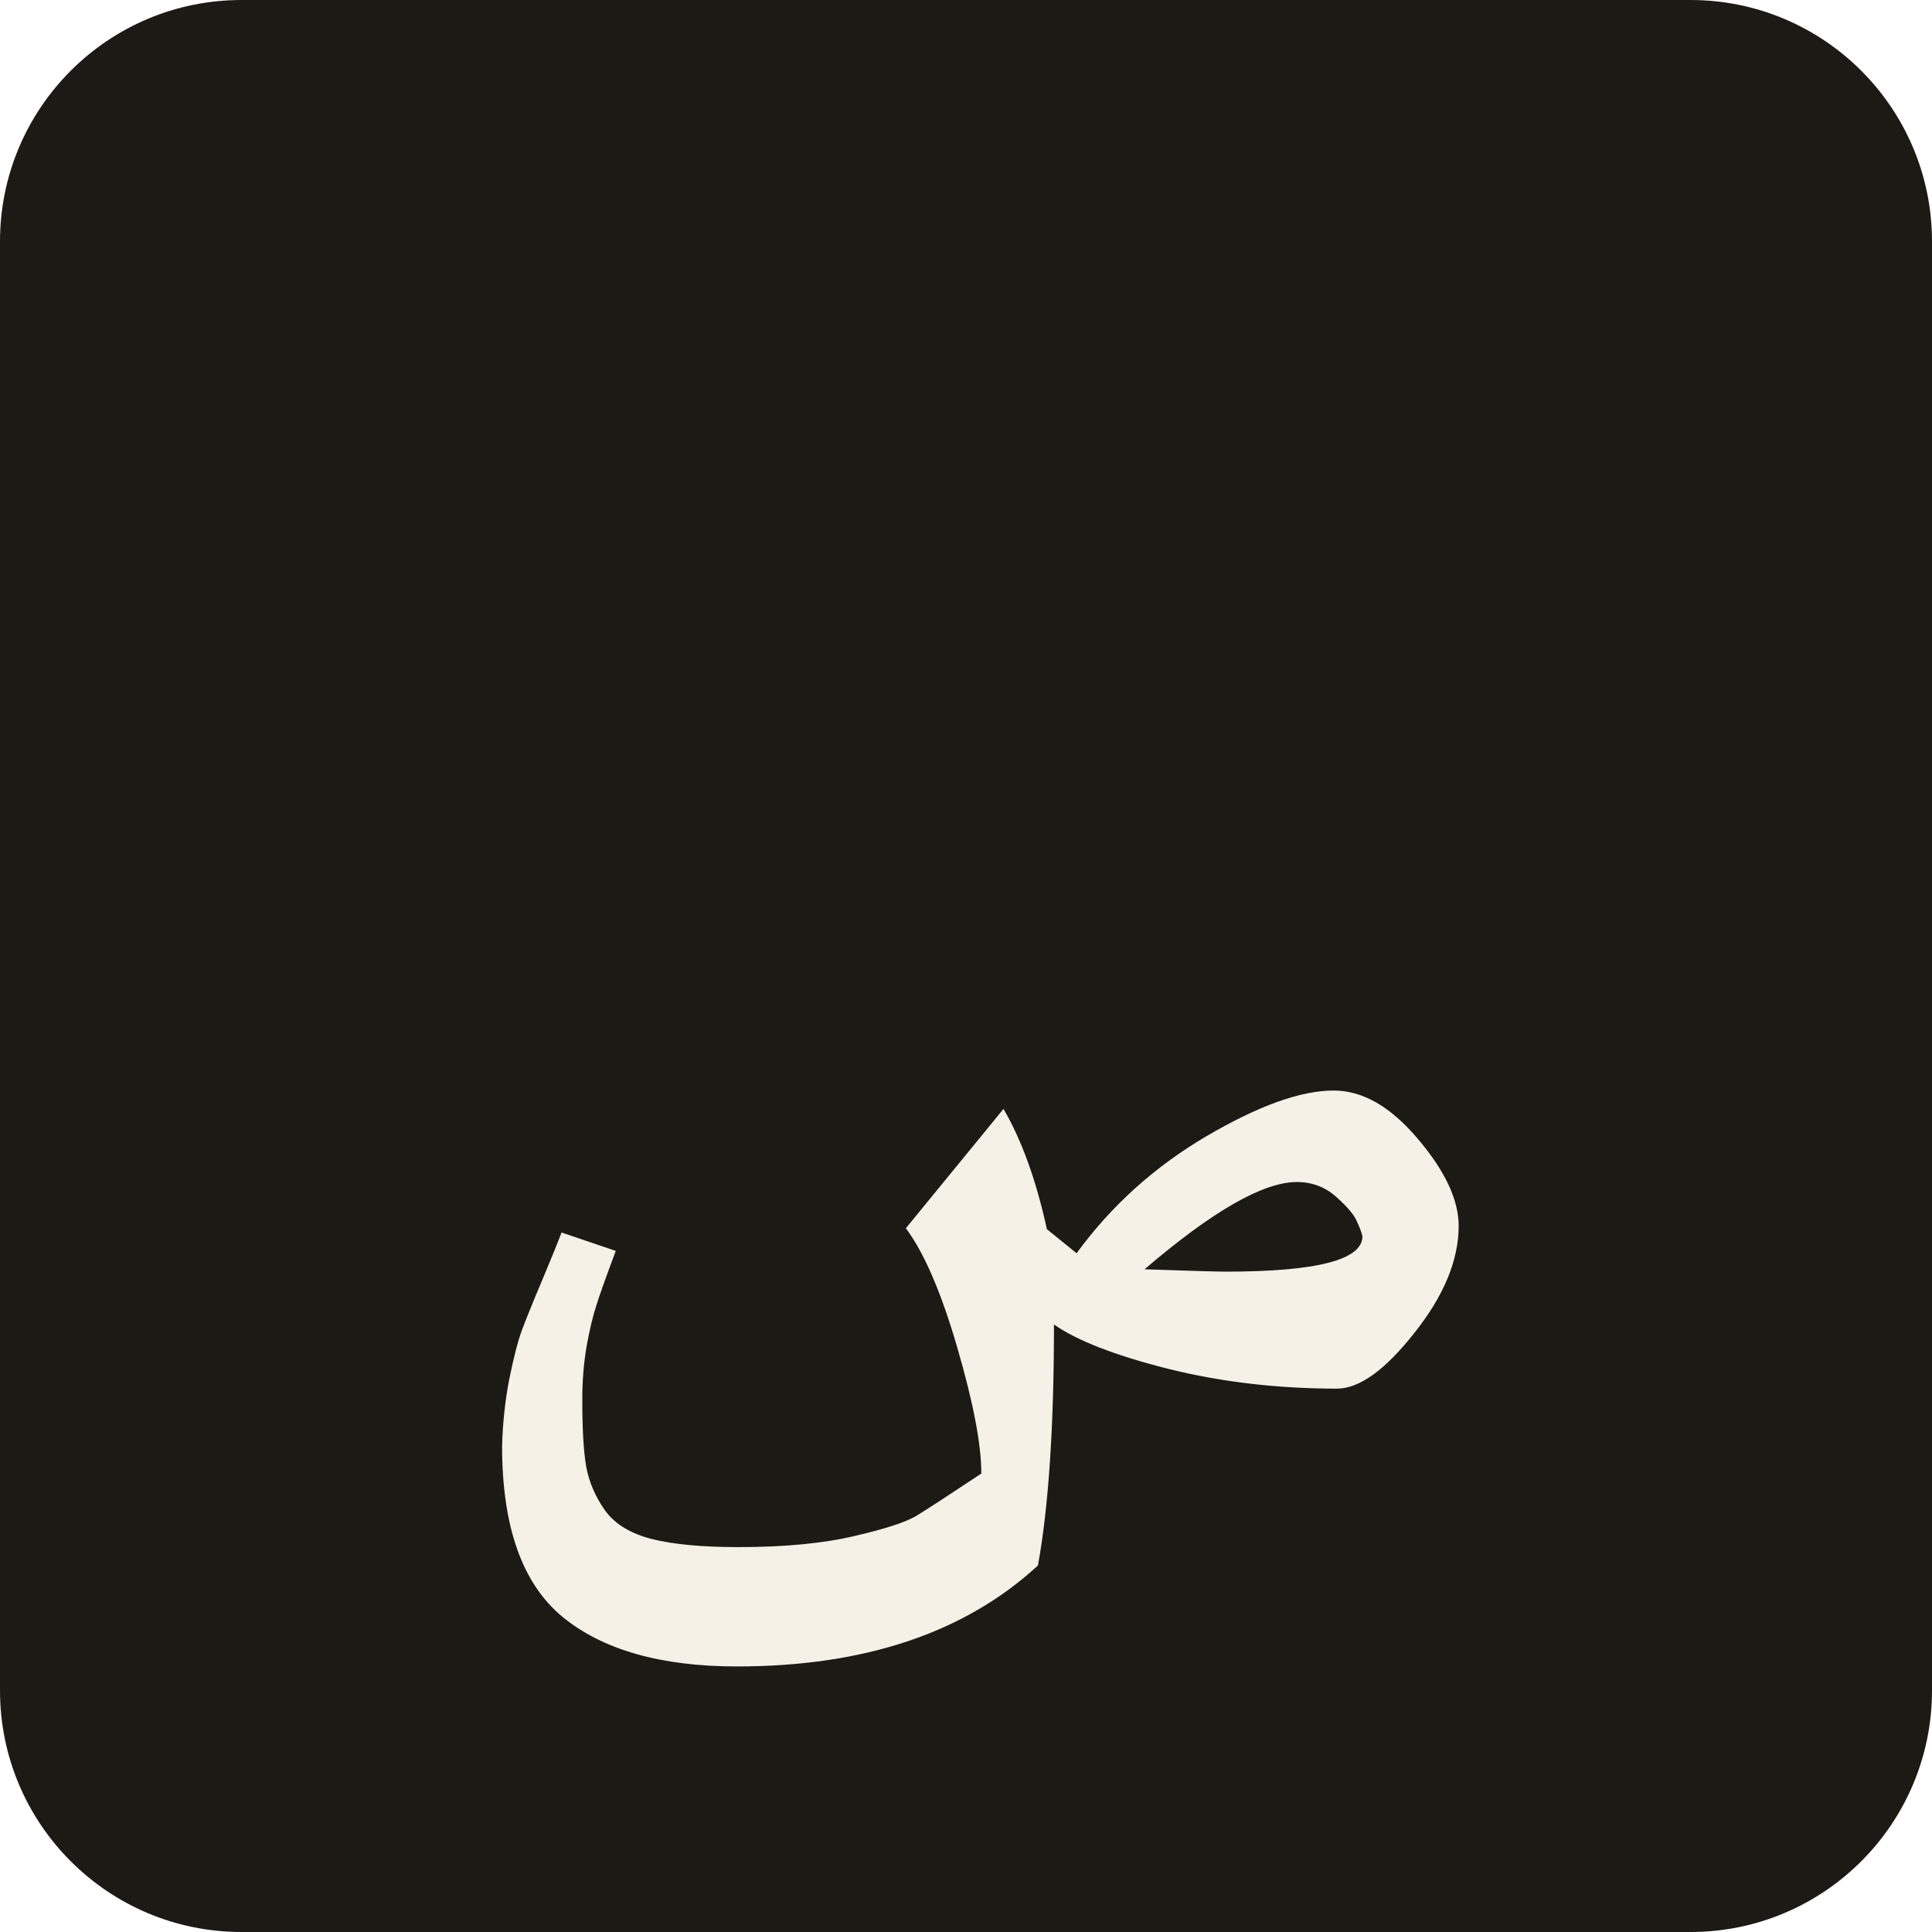
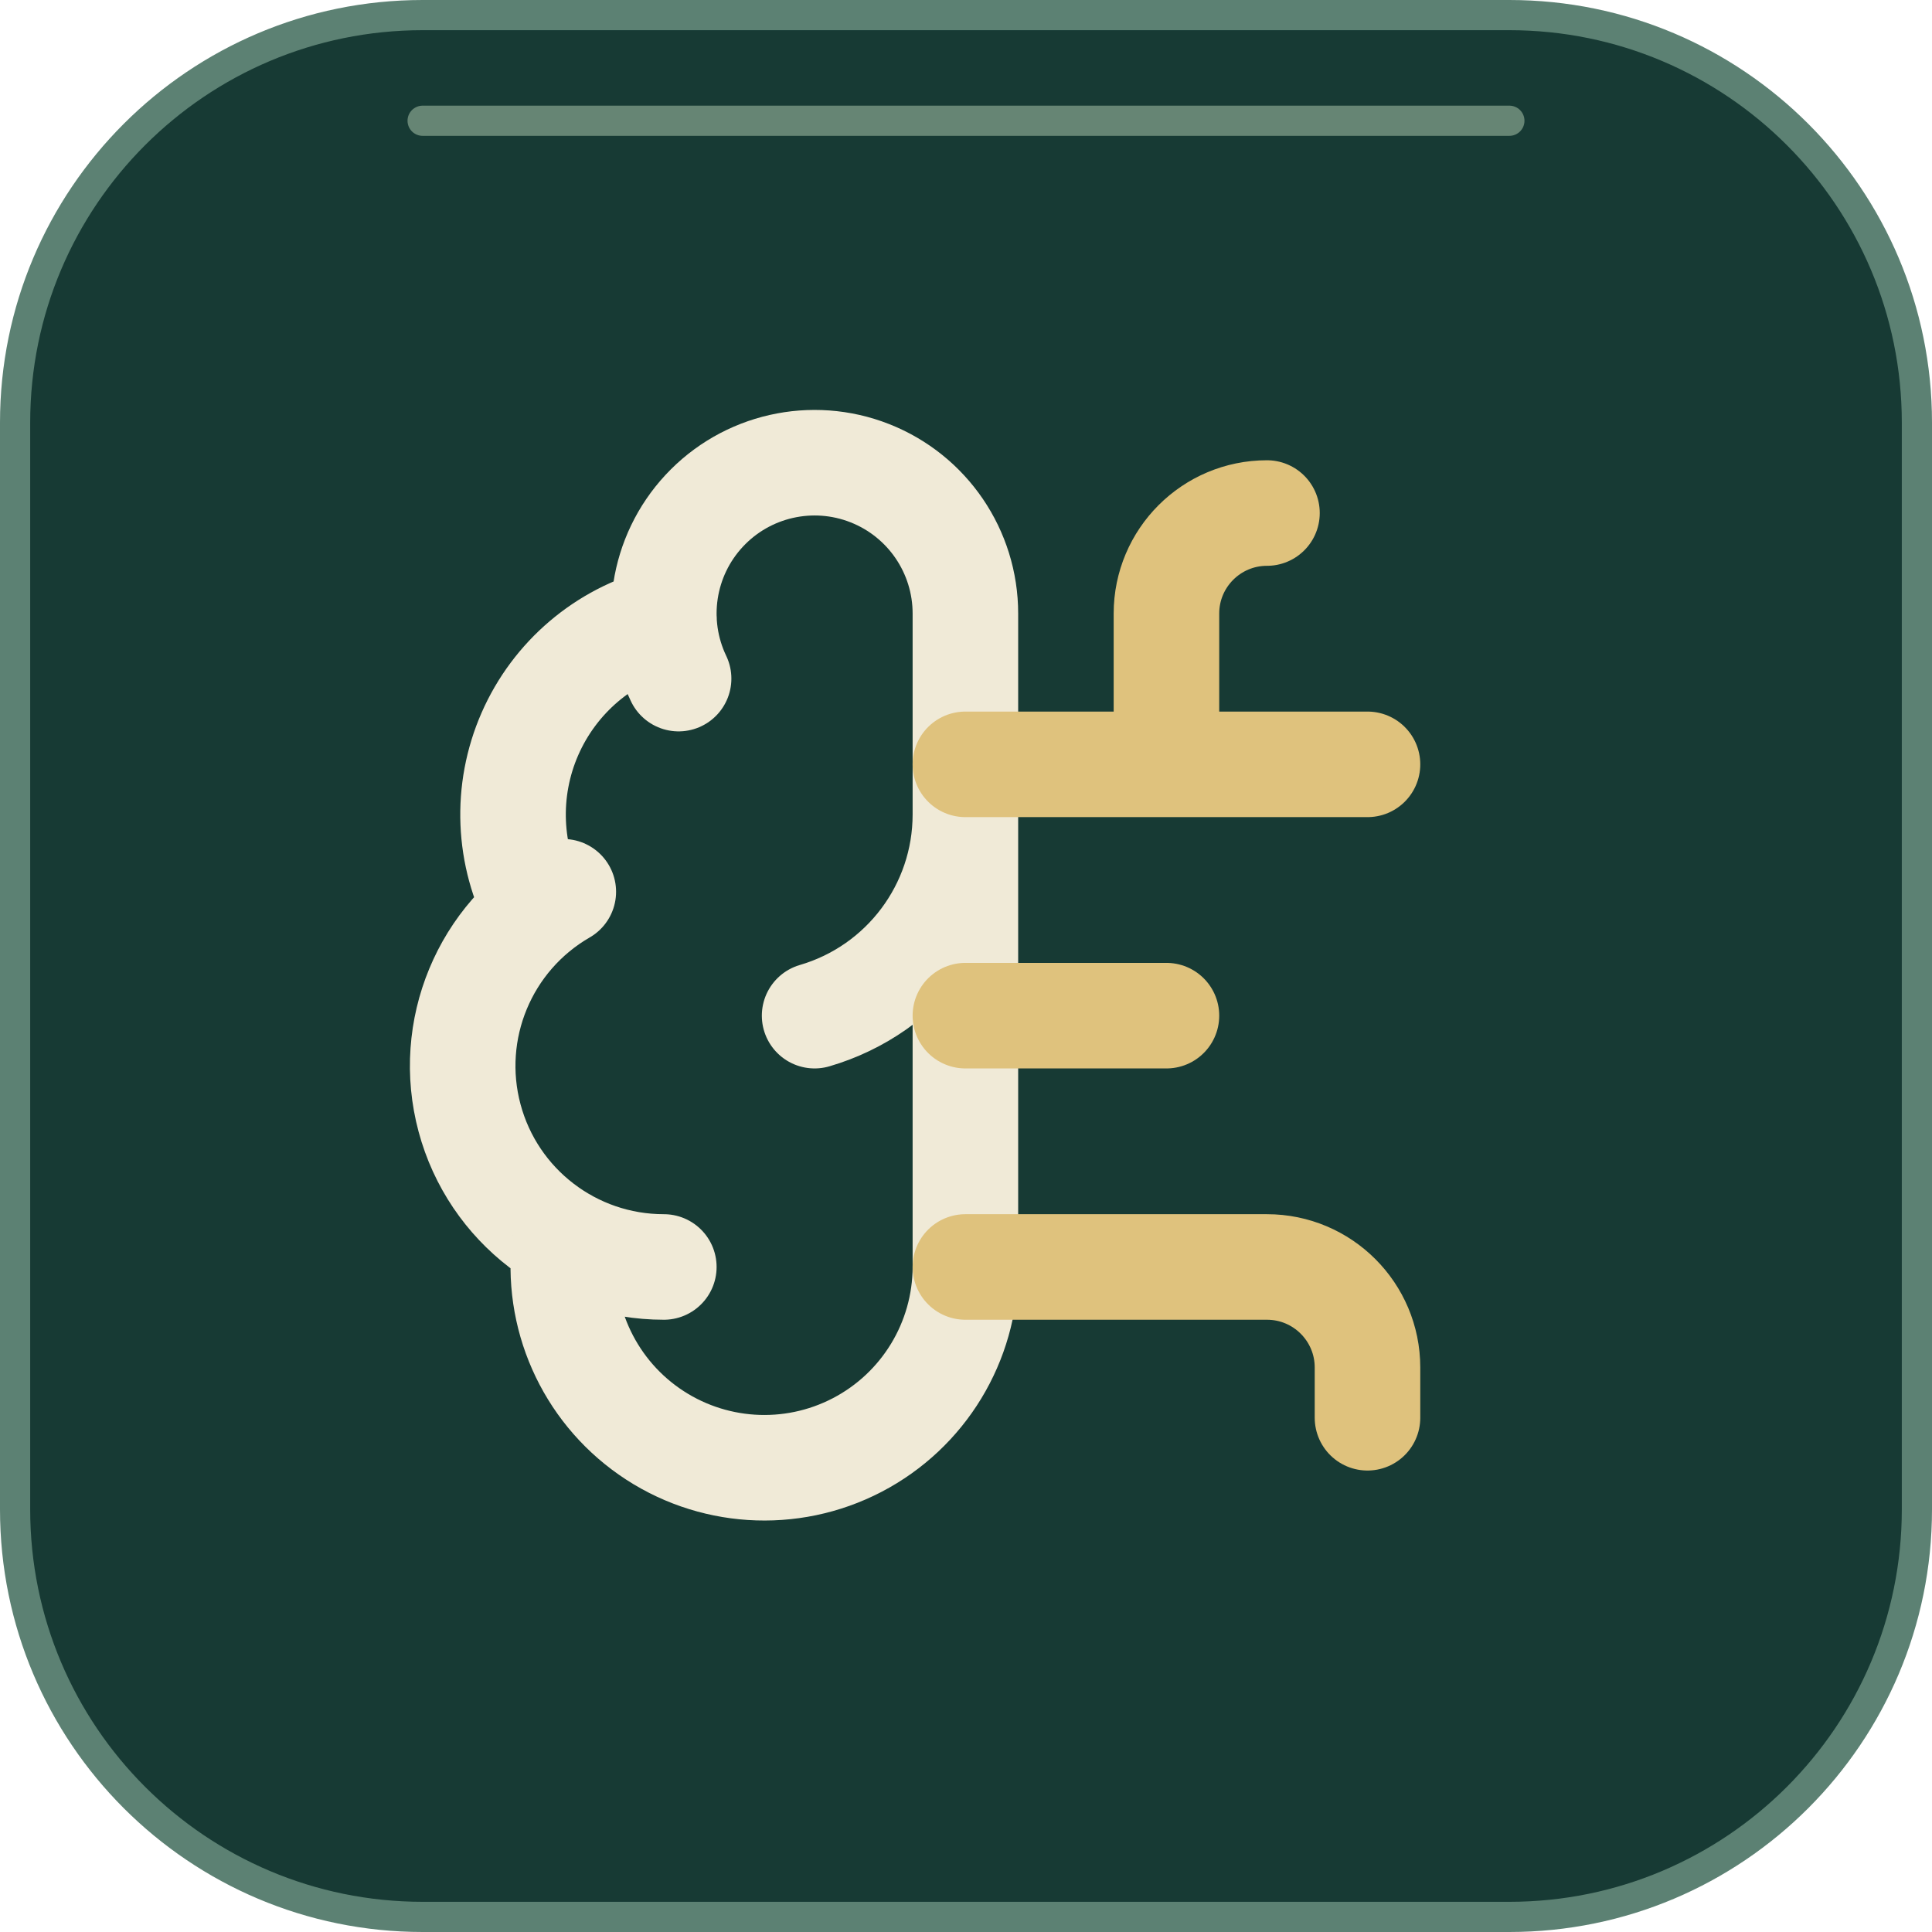
- <svg xmlns="http://www.w3.org/2000/svg" viewBox="0 0 64 64">
-   <rect width="64" height="64" rx="8" fill="#1c1a15" />
-   <text x="32" y="46" font-size="38" text-anchor="middle" fill="#f6f1e7" font-family="serif" font-weight="900">ص</text>
+ <svg xmlns="http://www.w3.org/2000/svg" viewBox="0 0 128 128" role="img" aria-labelledby="title">
+   <rect x="1" y="1" width="126" height="126" rx="27" fill="#173a34" stroke="#5c8173" stroke-width="2" />
+   <path d="M28 8h72" stroke="#a8c3a9" stroke-opacity=".55" stroke-width="2" stroke-linecap="round" />
+   <g transform="translate(24 24) scale(3.33)" fill="none" stroke-linecap="round" stroke-linejoin="round" stroke-width="2.1">
+     <path d="M6 18a4 4 0 0 1-2-7.465 M6.004 5.125a4 4 0 0 0-2.526 5.77 M6.294 6.294A3 3 0 1 1 12 5v13a4 4 0 1 1-7.967-.518 M12 9a4.17 4.17 0 0 1-3 4" stroke="#f0ead7" />
+     <path d="M12 13h4 M12 18h6a2 2 0 0 1 2 2v1 M12 8h8 M16 8V5a2 2 0 0 1 2-2" stroke="#dfc27d" />
+     <circle cx="16" cy="13" r="1" fill="#dfc27d" />
+     <circle cx="18" cy="3" r="1" fill="#dfc27d" />
+     <circle cx="20" cy="21" r="1" fill="#dfc27d" />
+     <circle cx="20" cy="8" r="1" fill="#dfc27d" />
+   </g>
</svg>
